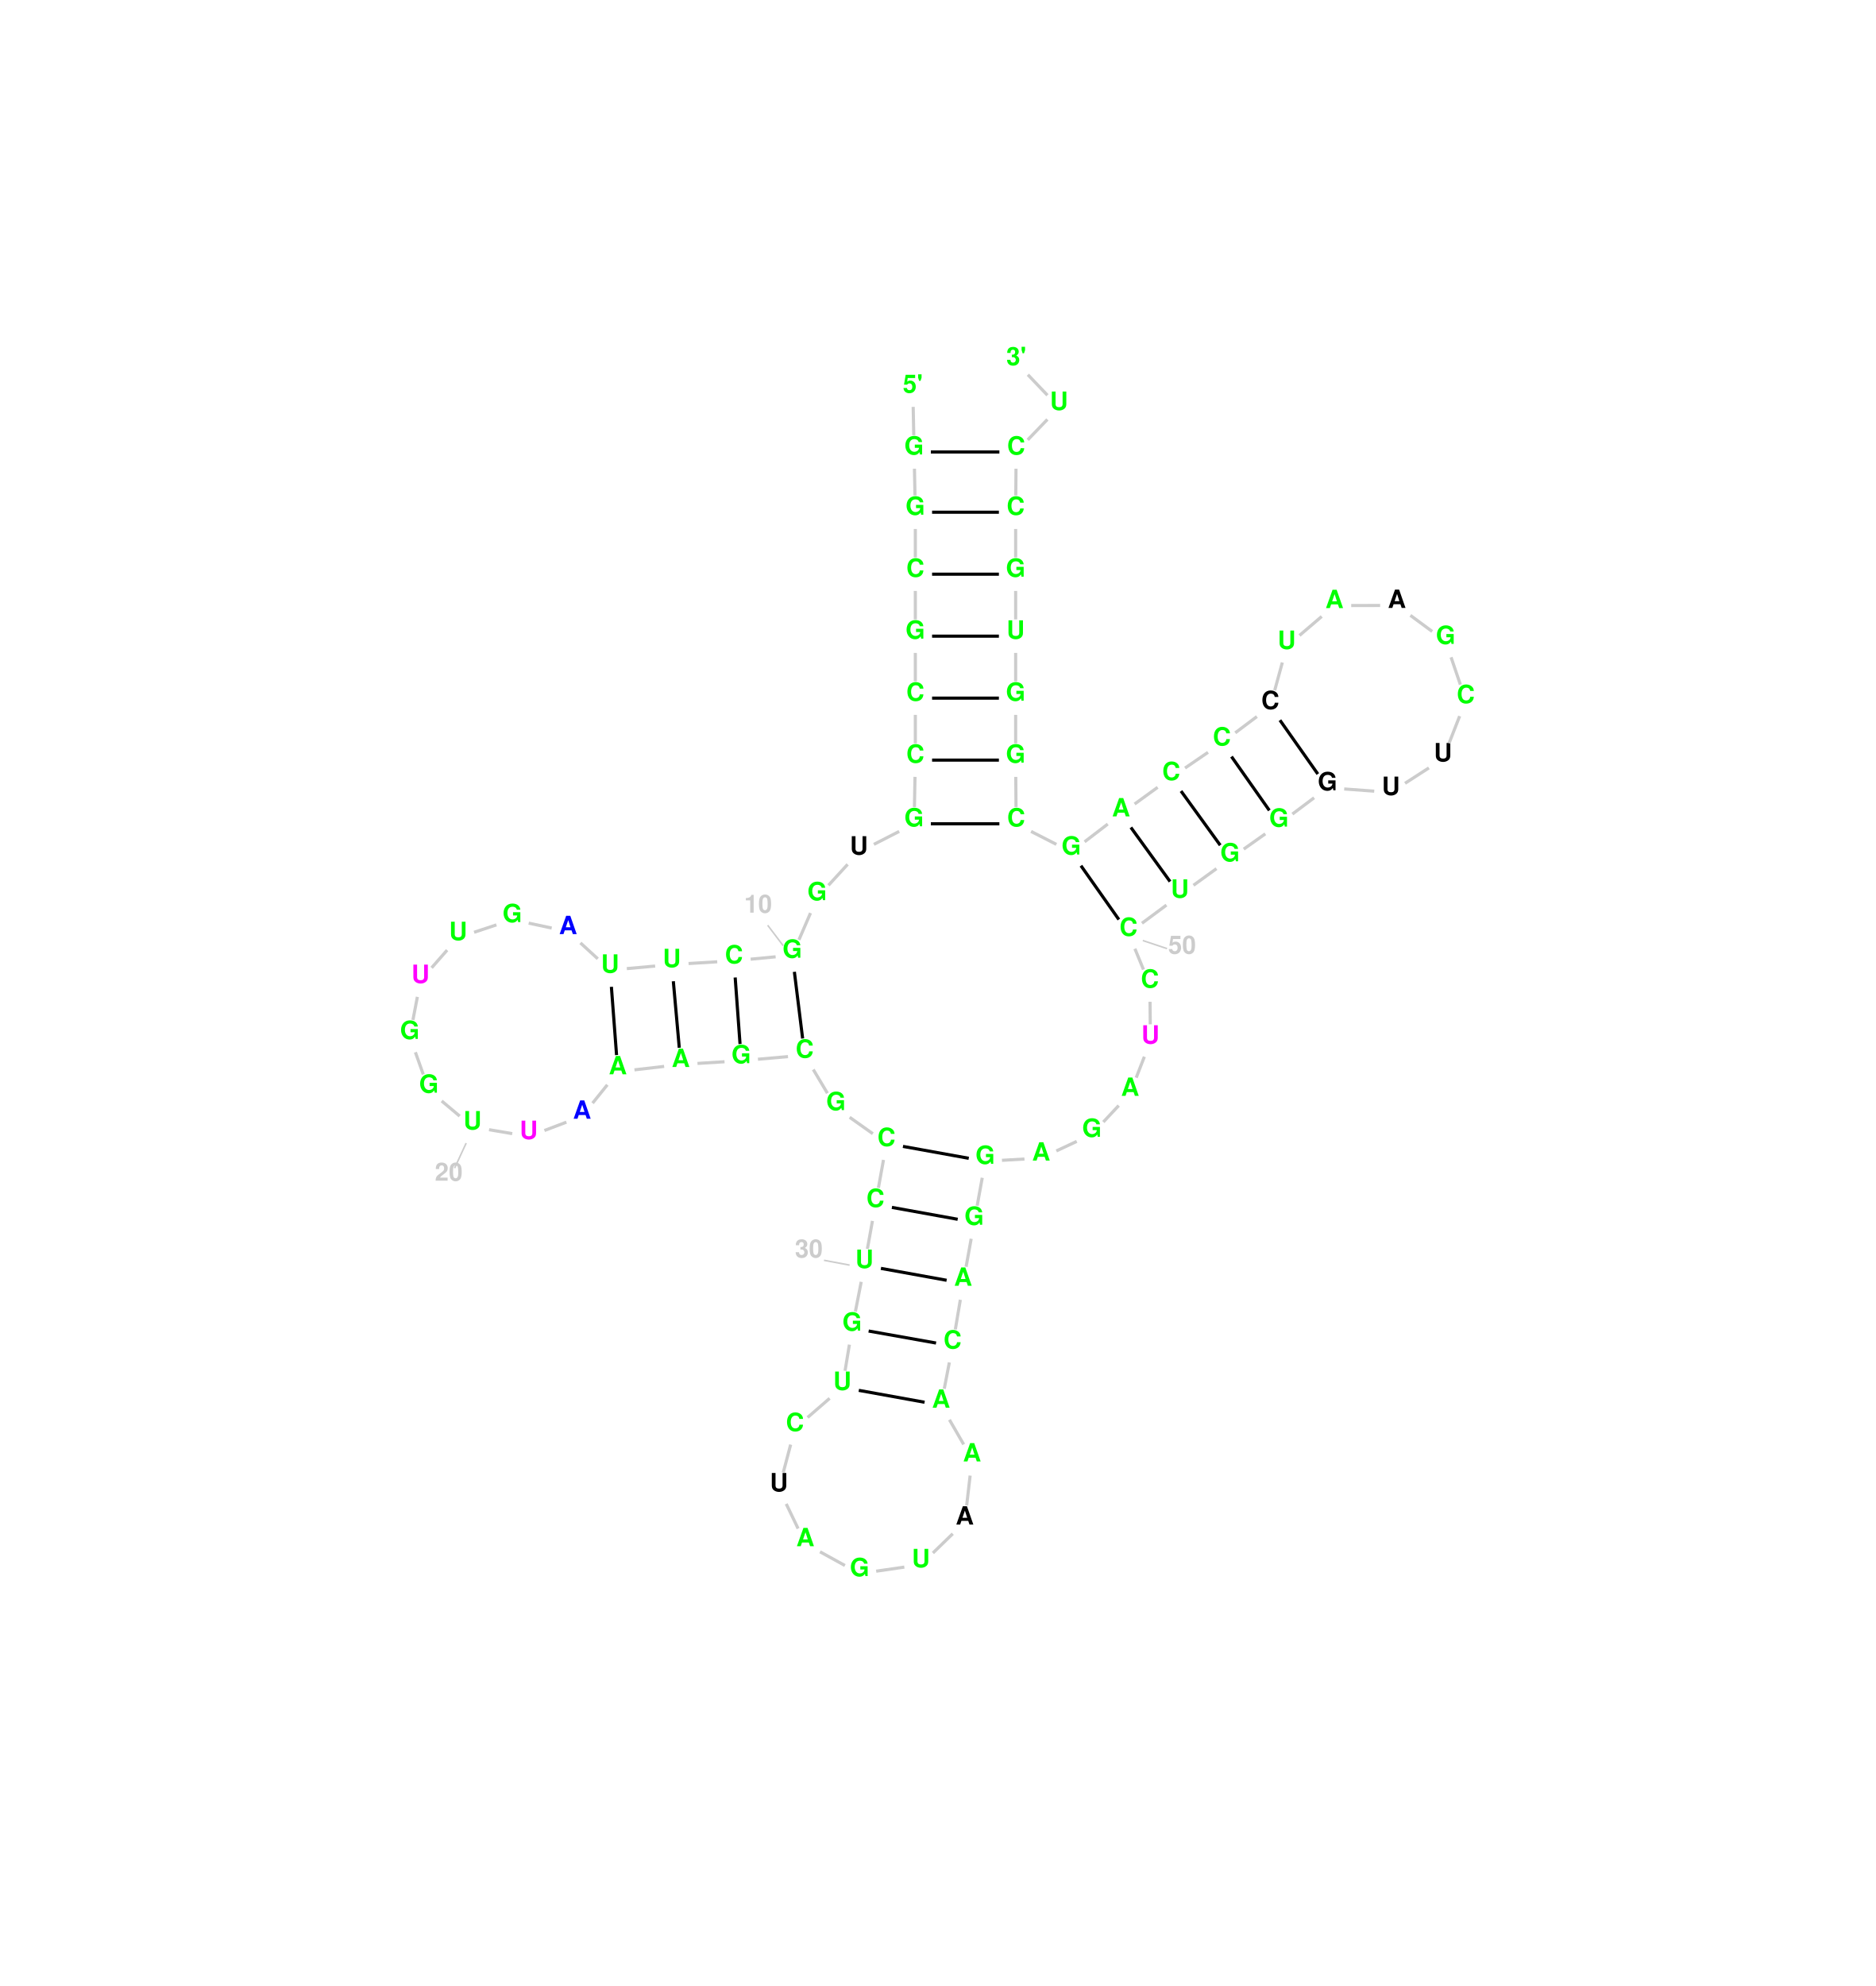
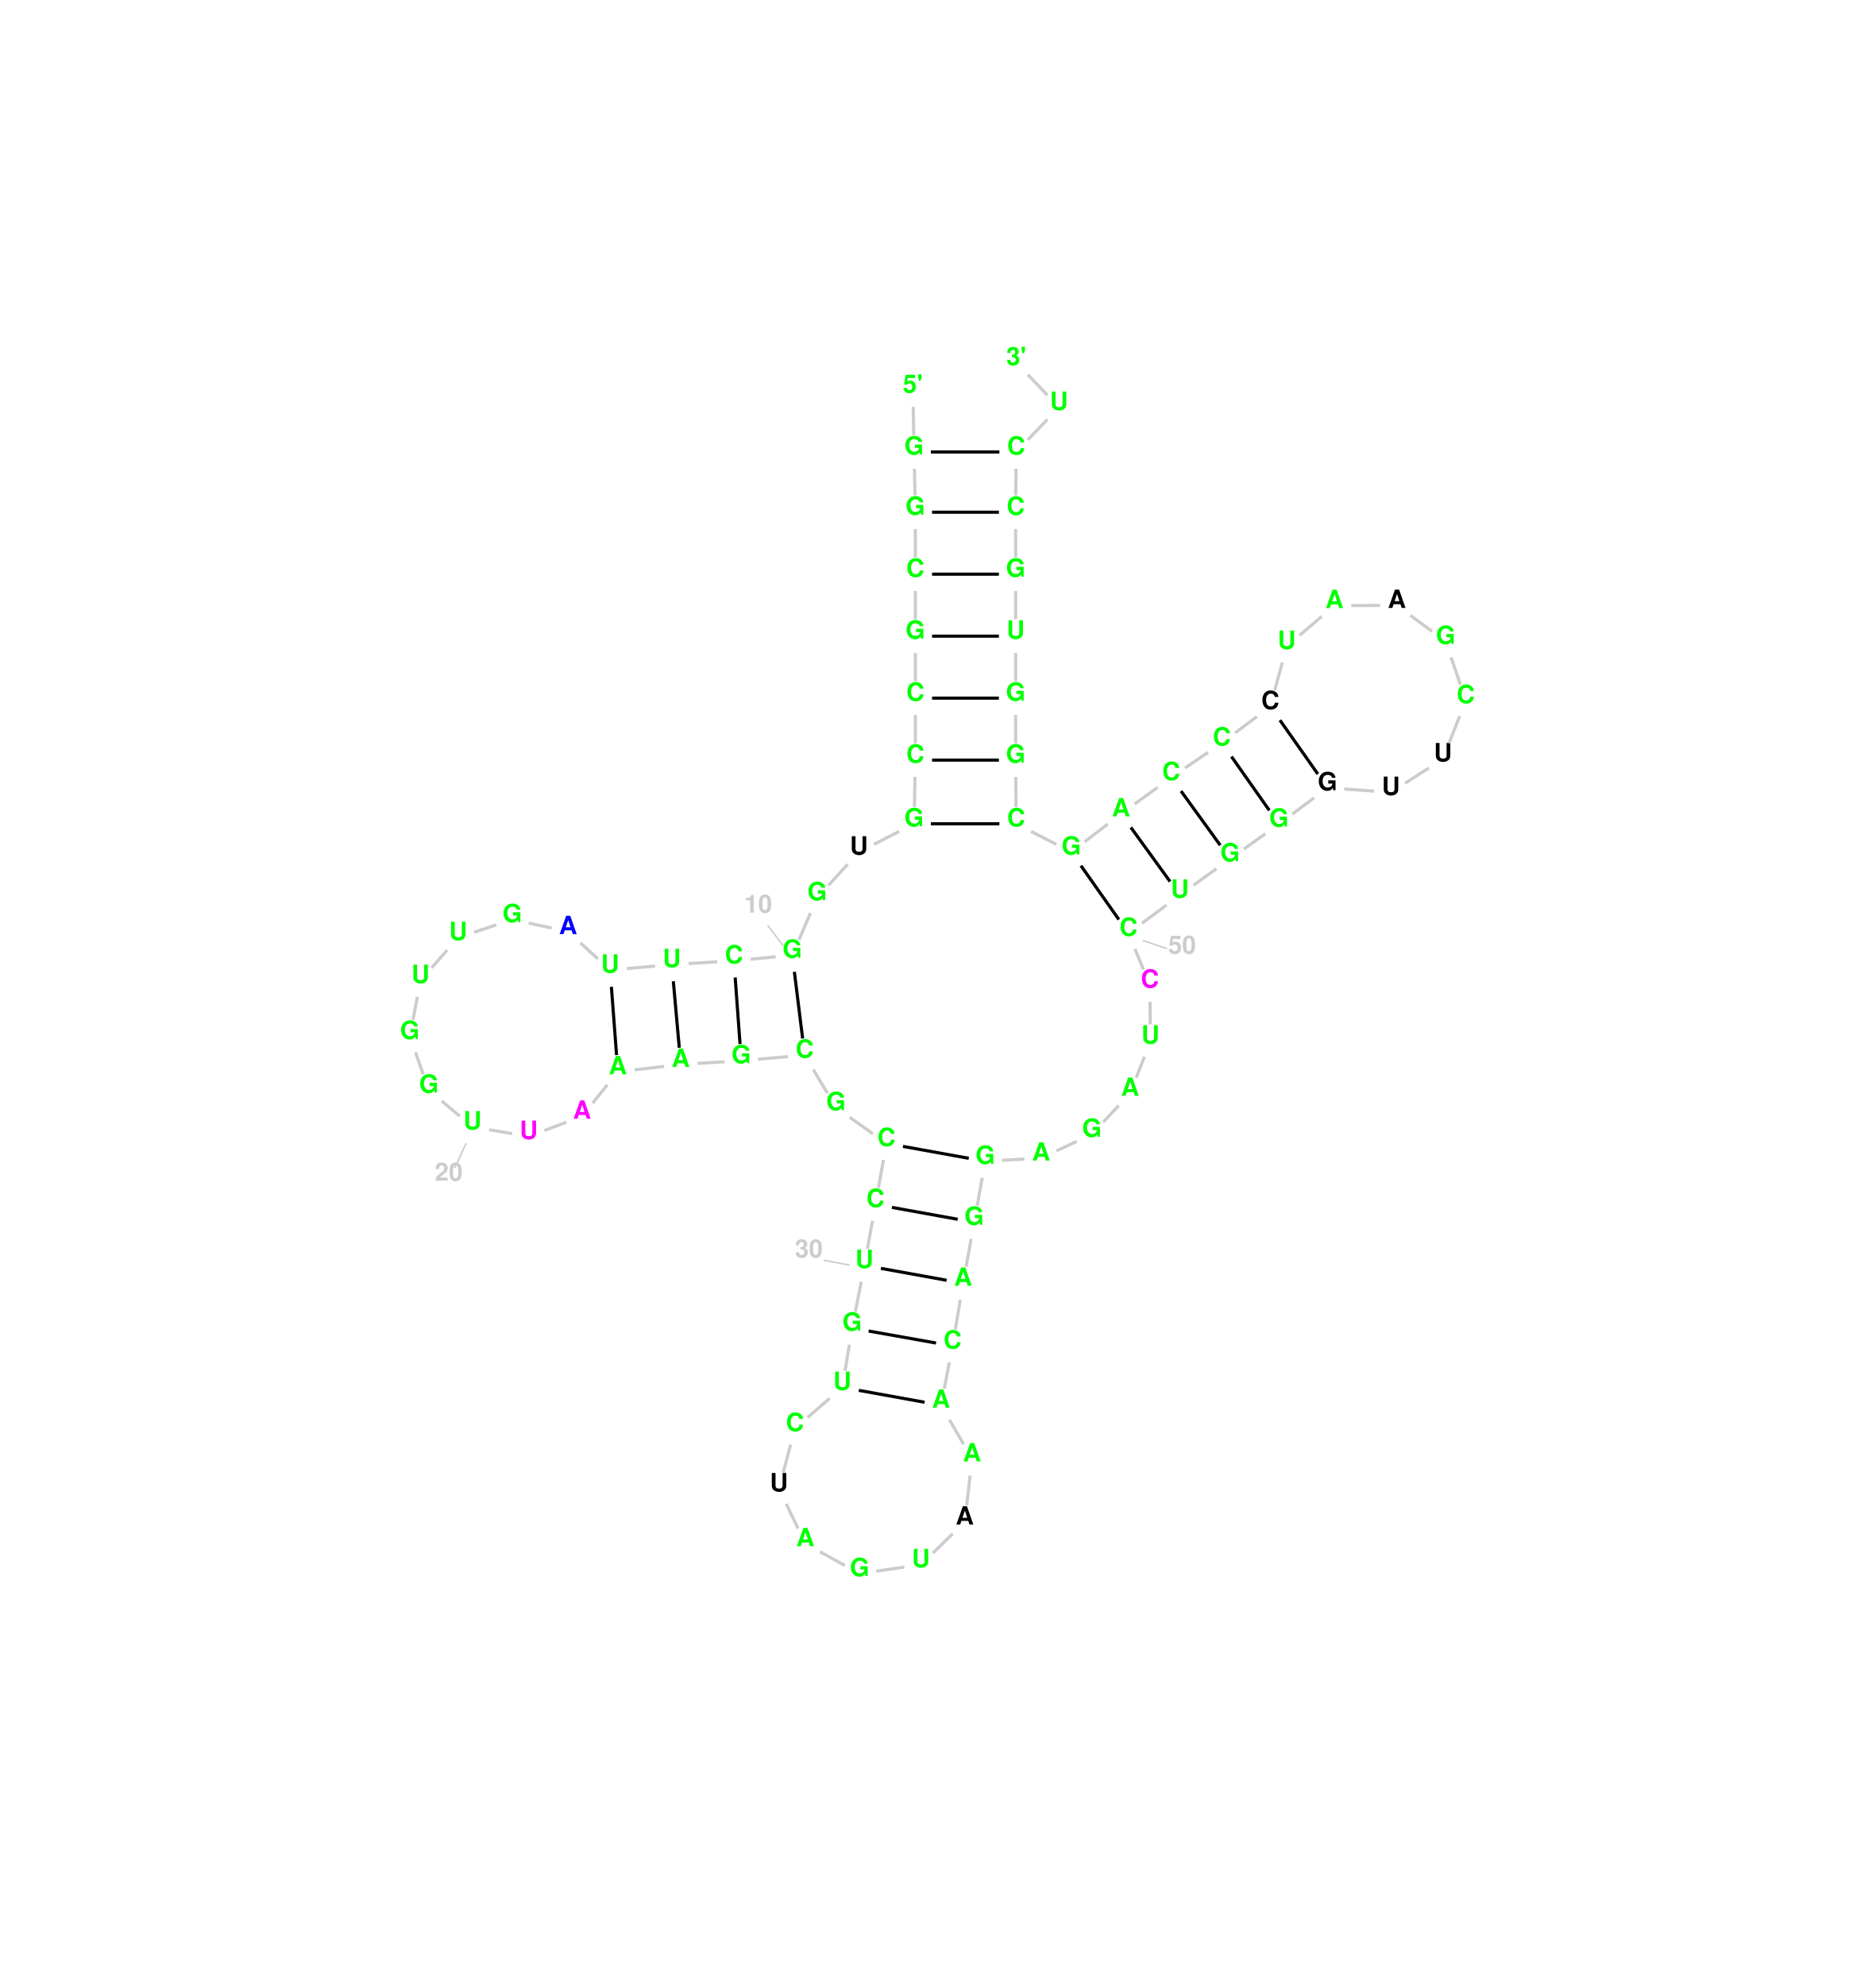
<svg xmlns="http://www.w3.org/2000/svg" width="228.843" height="242.272" style="font-size: 3.066px; font-weight: bold; font-family: Helvetica; ">
  <g>
    <style type="text/css">


text.red {fill: rgb(255, 0, 255); }
text.green {fill: rgb(0, 255, 0); }
text.blue {fill: rgb(0, 0, 255); }
text.black {fill: rgb(0, 0, 0); }
text.gray {fill: rgb(204, 204, 204); }
text.brown {fill: rgb(211.65, 104.55, 30.6); }
text {fill: rgb(0, 0, 0); text-anchor: middle; alignment-baseline: middle; }
circle.red {stroke: rgb(255, 0, 255); fill: none; }
circle.green {stroke: rgb(0, 255, 0); fill: none; }
circle.blue {stroke: rgb(0, 0, 255); fill: none; }
circle.black {stroke: rgb(0, 0, 0); fill: none; }
circle.gray {stroke: rgb(204, 204, 204); fill: none; }
circle.brown {stroke: rgb(211.65, 104.55, 30.6); fill: none; }
- circle {stroke: rgb(0, 0, 0); }
line.red {stroke: rgb(255, 0, 255); stroke-width: 0.383; }
line.green {stroke: rgb(0, 255, 0); stroke-width: 0.383; }
line.blue {stroke: rgb(0, 0, 255); stroke-width: 0.383; }
line.black {stroke: rgb(0, 0, 0); stroke-width: 0.383; }
line.gray {stroke: rgb(204, 204, 204); stroke-width: 0.383; }
line.brown {stroke: rgb(211.65, 104.55, 30.6); stroke-width: 0.383; }
line {stroke: rgb(0, 0, 0); }
text.numbering-label {fill: rgb(204, 204, 204);}
line.numbering-line {stroke: rgb(204, 204, 204); stroke-width: 0.192;}
line.predicted {stroke: rgb(0, 0, 0); stroke-dasharray: 2}
.template {visibility:hidden}
+ polyline {fill:none; stroke-linejoin:round; }
+ .pseudoknot_segment1 {stroke-linecap:round; stroke-opacity: 0.4; stroke-width:3.066px}
+ .pseudoknot_segment2 {stroke-linecap:round; stroke-opacity: 0.4; stroke-width:3.066px}
+ .pseudoknot_connection {stroke-linecap:round; stroke-opacity: 0.2; stroke-width:1.5}

</style>
  </g>
  <g>
    <text x="111.379" y="47.897" class="green">5'</text>
  </g>
  <g>
    <text x="111.533" y="55.442" class="green">G</text>
  </g>
  <g>
    <line x1="113.577" y1="55.135" x2="121.939" y2="55.135" class="black" />
  </g>
  <g>
    <text x="111.683" y="62.792" class="green">G</text>
  </g>
  <g>
    <line x1="113.727" y1="62.485" x2="121.879" y2="62.485" class="black" />
  </g>
  <g>
    <text x="111.683" y="70.352" class="green">C</text>
  </g>
  <g>
    <line x1="113.727" y1="70.045" x2="121.879" y2="70.045" class="black" />
  </g>
  <g>
    <text x="111.683" y="77.912" class="green">G</text>
  </g>
  <g>
    <line x1="113.727" y1="77.605" x2="121.879" y2="77.605" class="black" />
  </g>
  <g>
    <text x="111.683" y="85.472" class="green">C</text>
  </g>
  <g>
    <line x1="113.727" y1="85.165" x2="121.879" y2="85.165" class="black" />
  </g>
  <g>
    <text x="111.683" y="93.032" class="green">C</text>
  </g>
  <g>
    <line x1="113.727" y1="92.725" x2="121.879" y2="92.725" class="black" />
  </g>
  <g>
    <text x="111.533" y="100.802" class="green">G</text>
  </g>
  <g>
    <line x1="113.577" y1="100.495" x2="121.939" y2="100.495" class="black" />
  </g>
  <g>
    <text x="104.803" y="104.242" class="black">U</text>
  </g>
  <g>
    <text x="99.703" y="109.812" class="green">G</text>
  </g>
  <g>
    <text x="96.673" y="116.832" class="green">G</text>
  </g>
  <g>
    <line x1="96.925" y1="118.554" x2="97.932" y2="126.687" class="black" />
  </g>
  <g>
    <text x="92.504" y="111.336" class="numbering-label sequential">10</text>
  </g>
  <g>
    <line x1="95.562" y1="115.366" x2="93.667" y2="112.869" class="numbering-line sequential" />
  </g>
  <g>
    <text x="89.553" y="117.512" class="green">C</text>
  </g>
  <g>
    <line x1="89.702" y1="119.244" x2="90.295" y2="127.357" class="black" />
  </g>
  <g>
    <text x="81.973" y="117.972" class="green">U</text>
  </g>
  <g>
    <line x1="82.155" y1="119.701" x2="82.881" y2="127.819" class="black" />
  </g>
  <g>
    <text x="74.443" y="118.652" class="green">U</text>
  </g>
  <g>
    <line x1="74.598" y1="120.383" x2="75.229" y2="128.707" class="black" />
  </g>
  <g>
    <text x="69.314" y="113.95" class="blue">A</text>
  </g>
  <g>
    <text x="62.51" y="112.491" class="green">G</text>
  </g>
  <g>
    <text x="55.903" y="114.677" class="green">U</text>
  </g>
  <g>
-     <text x="51.312" y="119.906" class="red">U</text>
+     <text x="51.312" y="119.906" class="green">U</text>
  </g>
  <g>
    <text x="50" y="126.74" class="green">G</text>
  </g>
  <g>
    <text x="52.328" y="133.298" class="green">G</text>
  </g>
  <g>
    <text x="57.654" y="137.776" class="green">U</text>
  </g>
  <g>
    <text x="54.756" y="144.036" class="numbering-label sequential">20</text>
  </g>
  <g>
    <line x1="56.881" y1="139.445" x2="55.466" y2="142.503" class="numbering-line sequential" />
  </g>
  <g>
    <text x="64.515" y="138.941" class="red">U</text>
  </g>
  <g>
-     <text x="71.021" y="136.473" class="blue">A</text>
+     <text x="71.021" y="136.473" class="red">A</text>
  </g>
  <g>
    <text x="75.383" y="131.052" class="green">A</text>
  </g>
  <g>
    <text x="83.063" y="130.162" class="green">A</text>
  </g>
  <g>
    <text x="90.443" y="129.702" class="green">G</text>
  </g>
  <g>
    <text x="98.183" y="129.022" class="green">C</text>
  </g>
  <g>
    <text x="102.003" y="135.422" class="green">G</text>
  </g>
  <g>
    <text x="108.163" y="139.792" class="green">C</text>
  </g>
  <g>
    <line x1="110.175" y1="139.849" x2="118.202" y2="141.301" class="black" />
  </g>
  <g>
    <text x="106.813" y="147.232" class="green">C</text>
  </g>
  <g>
    <line x1="108.825" y1="147.289" x2="116.852" y2="148.741" class="black" />
  </g>
  <g>
    <text x="105.473" y="154.672" class="green">U</text>
  </g>
  <g>
    <line x1="107.485" y1="154.729" x2="115.502" y2="156.181" class="black" />
  </g>
  <g>
    <text x="98.694" y="153.396" class="numbering-label sequential">30</text>
  </g>
  <g>
    <line x1="103.666" y1="154.331" x2="100.534" y2="153.742" class="numbering-line sequential" />
  </g>
  <g>
    <text x="103.973" y="162.322" class="green">G</text>
  </g>
  <g>
    <line x1="105.986" y1="162.373" x2="114.211" y2="163.837" class="black" />
  </g>
  <g>
    <text x="102.773" y="169.552" class="green">U</text>
  </g>
  <g>
    <line x1="104.785" y1="169.609" x2="112.812" y2="171.061" class="black" />
  </g>
  <g>
    <text x="96.993" y="174.562" class="green">C</text>
  </g>
  <g>
    <text x="95.043" y="181.922" class="black">U</text>
  </g>
  <g>
    <text x="98.263" y="188.622" class="green">A</text>
  </g>
  <g>
    <text x="104.883" y="192.272" class="green">G</text>
  </g>
  <g>
    <text x="112.363" y="191.182" class="green">U</text>
  </g>
  <g>
    <text x="117.713" y="185.982" class="black">A</text>
  </g>
  <g>
    <text x="118.603" y="178.282" class="green">A</text>
  </g>
  <g>
    <text x="114.823" y="171.732" class="green">A</text>
  </g>
  <g>
    <text x="116.223" y="164.502" class="green">C</text>
  </g>
  <g>
    <text x="117.513" y="156.852" class="green">A</text>
  </g>
  <g>
    <text x="118.863" y="149.412" class="green">G</text>
  </g>
  <g>
    <text x="120.213" y="141.972" class="green">G</text>
  </g>
  <g>
    <text x="127.038" y="141.577" class="green">A</text>
  </g>
  <g>
    <text x="133.227" y="138.675" class="green">G</text>
  </g>
  <g>
    <text x="137.894" y="133.679" class="green">A</text>
  </g>
  <g>
-     <text x="140.37" y="127.307" class="red">U</text>
-   </g>
-   <g>
-     <text x="140.299" y="120.472" class="green">C</text>
+     <text x="140.37" y="127.307" class="green">U</text>
+   </g>
+   <g>
+     <text x="140.299" y="120.472" class="red">C</text>
  </g>
  <g>
    <text x="137.693" y="114.152" class="green">C</text>
  </g>
  <g>
    <line x1="136.516" y1="112.174" x2="131.89" y2="105.606" class="black" />
  </g>
  <g>
    <text x="144.236" y="116.337" class="numbering-label sequential">50</text>
  </g>
  <g>
    <line x1="139.438" y1="114.734" x2="142.397" y2="115.723" class="numbering-line sequential" />
  </g>
  <g>
    <text x="143.963" y="109.502" class="green">U</text>
  </g>
  <g>
    <line x1="142.764" y1="107.54" x2="137.983" y2="100.94" class="black" />
  </g>
  <g>
    <text x="150.083" y="105.072" class="green">G</text>
  </g>
  <g>
    <line x1="148.885" y1="103.109" x2="144.102" y2="96.501" class="black" />
  </g>
  <g>
    <text x="156.053" y="100.842" class="green">G</text>
  </g>
  <g>
    <line x1="154.878" y1="98.863" x2="150.259" y2="92.297" class="black" />
  </g>
  <g>
    <text x="161.973" y="96.402" class="black">G</text>
  </g>
  <g>
    <line x1="160.796" y1="94.424" x2="156.17" y2="87.856" class="black" />
  </g>
  <g>
    <text x="169.713" y="96.972" class="black">U</text>
  </g>
  <g>
    <text x="176.063" y="92.872" class="black">U</text>
  </g>
  <g>
    <text x="178.843" y="85.762" class="green">C</text>
  </g>
  <g>
    <text x="176.393" y="78.552" class="green">G</text>
  </g>
  <g>
    <text x="170.443" y="74.162" class="black">A</text>
  </g>
  <g>
    <text x="162.823" y="74.182" class="green">A</text>
  </g>
  <g>
    <text x="157.003" y="79.152" class="green">U</text>
  </g>
  <g>
    <text x="154.993" y="86.492" class="black">C</text>
  </g>
  <g>
    <text x="149.083" y="90.932" class="green">C</text>
  </g>
  <g>
    <text x="142.903" y="95.152" class="green">C</text>
  </g>
  <g>
    <text x="136.783" y="99.592" class="green">A</text>
  </g>
  <g>
    <text x="130.713" y="104.242" class="green">G</text>
  </g>
  <g>
    <text x="123.983" y="100.802" class="green">C</text>
  </g>
  <g>
    <text x="123.923" y="93.032" class="green">G</text>
  </g>
  <g>
    <text x="123.923" y="85.472" class="green">G</text>
  </g>
  <g>
    <text x="123.923" y="77.912" class="green">U</text>
  </g>
  <g>
    <text x="123.923" y="70.352" class="green">G</text>
  </g>
  <g>
    <text x="123.923" y="62.792" class="green">C</text>
  </g>
  <g>
    <text x="123.983" y="55.442" class="green">C</text>
  </g>
  <g>
    <text x="129.211" y="50" class="green">U</text>
  </g>
  <g>
    <text x="124.004" y="44.538" class="green">3'</text>
  </g>
  <g>
    <line x1="111.421" y1="49.634" x2="111.492" y2="53.092" class="gray" />
  </g>
  <g>
    <line x1="111.575" y1="57.179" x2="111.642" y2="60.442" class="gray" />
  </g>
  <g>
    <line x1="111.683" y1="64.529" x2="111.683" y2="68.001" class="gray" />
  </g>
  <g>
    <line x1="111.683" y1="72.089" x2="111.683" y2="75.561" class="gray" />
  </g>
  <g>
    <line x1="111.683" y1="79.649" x2="111.683" y2="83.121" class="gray" />
  </g>
  <g>
    <line x1="111.683" y1="87.209" x2="111.683" y2="90.681" class="gray" />
  </g>
  <g>
    <line x1="111.644" y1="94.769" x2="111.573" y2="98.451" class="gray" />
  </g>
  <g>
    <line x1="109.713" y1="101.425" x2="106.623" y2="103.005" class="gray" />
  </g>
  <g>
    <line x1="103.423" y1="105.443" x2="101.084" y2="107.998" class="gray" />
  </g>
  <g>
    <line x1="98.893" y1="111.382" x2="97.483" y2="114.648" class="gray" />
  </g>
  <g>
    <line x1="94.639" y1="116.719" x2="91.588" y2="117.011" class="gray" />
  </g>
  <g>
    <line x1="87.513" y1="117.329" x2="84.014" y2="117.541" class="gray" />
  </g>
  <g>
    <line x1="79.938" y1="117.849" x2="76.479" y2="118.161" class="gray" />
  </g>
  <g>
    <line x1="72.937" y1="116.964" x2="70.82" y2="115.024" class="gray" />
  </g>
  <g>
    <line x1="67.315" y1="113.214" x2="64.508" y2="112.613" class="gray" />
  </g>
  <g>
    <line x1="60.569" y1="112.826" x2="57.844" y2="113.728" class="gray" />
  </g>
  <g>
    <line x1="54.555" y1="115.906" x2="52.661" y2="118.064" class="gray" />
  </g>
  <g>
    <line x1="50.927" y1="121.607" x2="50.385" y2="124.426" class="gray" />
  </g>
  <g>
    <line x1="50.684" y1="128.36" x2="51.644" y2="131.065" class="gray" />
  </g>
  <g>
    <line x1="53.892" y1="134.307" x2="56.09" y2="136.154" class="gray" />
  </g>
  <g>
    <line x1="59.669" y1="137.812" x2="62.5" y2="138.292" class="gray" />
  </g>
  <g>
    <line x1="66.426" y1="137.91" x2="69.11" y2="136.892" class="gray" />
  </g>
  <g>
    <line x1="72.302" y1="134.574" x2="74.102" y2="132.338" class="gray" />
  </g>
  <g>
    <line x1="77.414" y1="130.51" x2="81.033" y2="130.09" class="gray" />
  </g>
  <g>
    <line x1="85.103" y1="129.728" x2="88.403" y2="129.522" class="gray" />
  </g>
  <g>
    <line x1="92.48" y1="129.216" x2="96.147" y2="128.894" class="gray" />
  </g>
  <g>
    <line x1="99.231" y1="130.47" x2="100.956" y2="133.36" class="gray" />
  </g>
  <g>
    <line x1="103.67" y1="136.298" x2="106.496" y2="138.302" class="gray" />
  </g>
  <g>
    <line x1="107.798" y1="141.496" x2="107.178" y2="144.914" class="gray" />
  </g>
  <g>
    <line x1="106.451" y1="148.937" x2="105.836" y2="152.354" class="gray" />
  </g>
  <g>
    <line x1="105.08" y1="156.371" x2="104.367" y2="160.009" class="gray" />
  </g>
  <g>
    <line x1="103.639" y1="164.031" x2="103.108" y2="167.229" class="gray" />
  </g>
  <g>
    <line x1="101.229" y1="170.584" x2="98.538" y2="172.916" class="gray" />
  </g>
  <g>
    <line x1="96.47" y1="176.231" x2="95.567" y2="179.639" class="gray" />
  </g>
  <g>
    <line x1="95.929" y1="183.457" x2="97.378" y2="186.473" class="gray" />
  </g>
  <g>
    <line x1="100.053" y1="189.302" x2="103.093" y2="190.978" class="gray" />
  </g>
  <g>
    <line x1="106.906" y1="191.67" x2="110.341" y2="191.17" class="gray" />
  </g>
  <g>
    <line x1="113.829" y1="189.45" x2="116.248" y2="187.1" class="gray" />
  </g>
  <g>
    <line x1="117.948" y1="183.645" x2="118.369" y2="180.006" class="gray" />
  </g>
  <g>
    <line x1="117.582" y1="176.205" x2="115.845" y2="173.195" class="gray" />
  </g>
  <g>
    <line x1="115.212" y1="169.418" x2="115.835" y2="166.202" class="gray" />
  </g>
  <g>
    <line x1="116.563" y1="162.18" x2="117.174" y2="158.561" class="gray" />
  </g>
  <g>
    <line x1="117.878" y1="154.534" x2="118.498" y2="151.116" class="gray" />
  </g>
  <g>
    <line x1="119.228" y1="147.094" x2="119.848" y2="143.676" class="gray" />
  </g>
  <g>
    <line x1="122.254" y1="141.547" x2="124.998" y2="141.389" class="gray" />
  </g>
  <g>
    <line x1="128.889" y1="140.403" x2="131.377" y2="139.236" class="gray" />
  </g>
  <g>
    <line x1="134.623" y1="136.874" x2="136.499" y2="134.866" class="gray" />
  </g>
  <g>
    <line x1="138.634" y1="131.467" x2="139.629" y2="128.906" class="gray" />
  </g>
  <g>
    <line x1="140.349" y1="124.957" x2="140.32" y2="122.209" class="gray" />
  </g>
  <g>
    <line x1="139.52" y1="118.275" x2="138.473" y2="115.735" class="gray" />
  </g>
  <g>
    <line x1="139.335" y1="112.628" x2="142.322" y2="110.413" class="gray" />
  </g>
  <g>
    <line x1="145.619" y1="107.997" x2="148.428" y2="105.964" class="gray" />
  </g>
  <g>
    <line x1="151.751" y1="103.583" x2="154.386" y2="101.717" class="gray" />
  </g>
  <g>
    <line x1="157.689" y1="99.309" x2="160.338" y2="97.321" class="gray" />
  </g>
  <g>
    <line x1="164.012" y1="96.245" x2="167.675" y2="96.515" class="gray" />
  </g>
  <g>
    <line x1="171.431" y1="95.556" x2="174.346" y2="93.674" class="gray" />
  </g>
  <g>
    <line x1="176.808" y1="90.662" x2="178.099" y2="87.359" class="gray" />
  </g>
  <g>
    <line x1="178.186" y1="83.52" x2="177.051" y2="80.18" class="gray" />
  </g>
  <g>
    <line x1="174.749" y1="77.032" x2="172.088" y2="75.069" class="gray" />
  </g>
  <g>
    <line x1="168.399" y1="73.861" x2="164.867" y2="73.87" class="gray" />
  </g>
  <g>
    <line x1="161.269" y1="75.202" x2="158.558" y2="77.518" class="gray" />
  </g>
  <g>
    <line x1="156.464" y1="80.817" x2="155.533" y2="84.214" class="gray" />
  </g>
  <g>
    <line x1="153.359" y1="87.413" x2="150.718" y2="89.397" class="gray" />
  </g>
  <g>
    <line x1="147.395" y1="91.778" x2="144.591" y2="93.692" class="gray" />
  </g>
  <g>
    <line x1="141.249" y1="96.045" x2="138.438" y2="98.085" class="gray" />
  </g>
  <g>
    <line x1="135.161" y1="100.528" x2="132.336" y2="102.692" class="gray" />
  </g>
  <g>
    <line x1="128.893" y1="103.005" x2="125.803" y2="101.425" class="gray" />
  </g>
  <g>
    <line x1="123.968" y1="98.451" x2="123.939" y2="94.769" class="gray" />
  </g>
  <g>
    <line x1="123.923" y1="90.681" x2="123.923" y2="87.209" class="gray" />
  </g>
  <g>
    <line x1="123.923" y1="83.121" x2="123.923" y2="79.649" class="gray" />
  </g>
  <g>
    <line x1="123.923" y1="75.561" x2="123.923" y2="72.089" class="gray" />
  </g>
  <g>
    <line x1="123.923" y1="68.001" x2="123.923" y2="64.529" class="gray" />
  </g>
  <g>
    <line x1="123.94" y1="60.441" x2="123.967" y2="57.179" class="gray" />
  </g>
  <g>
    <line x1="125.399" y1="53.661" x2="127.795" y2="51.167" class="gray" />
  </g>
  <g>
    <line x1="127.801" y1="48.214" x2="125.415" y2="45.711" class="gray" />
  </g>
</svg>
